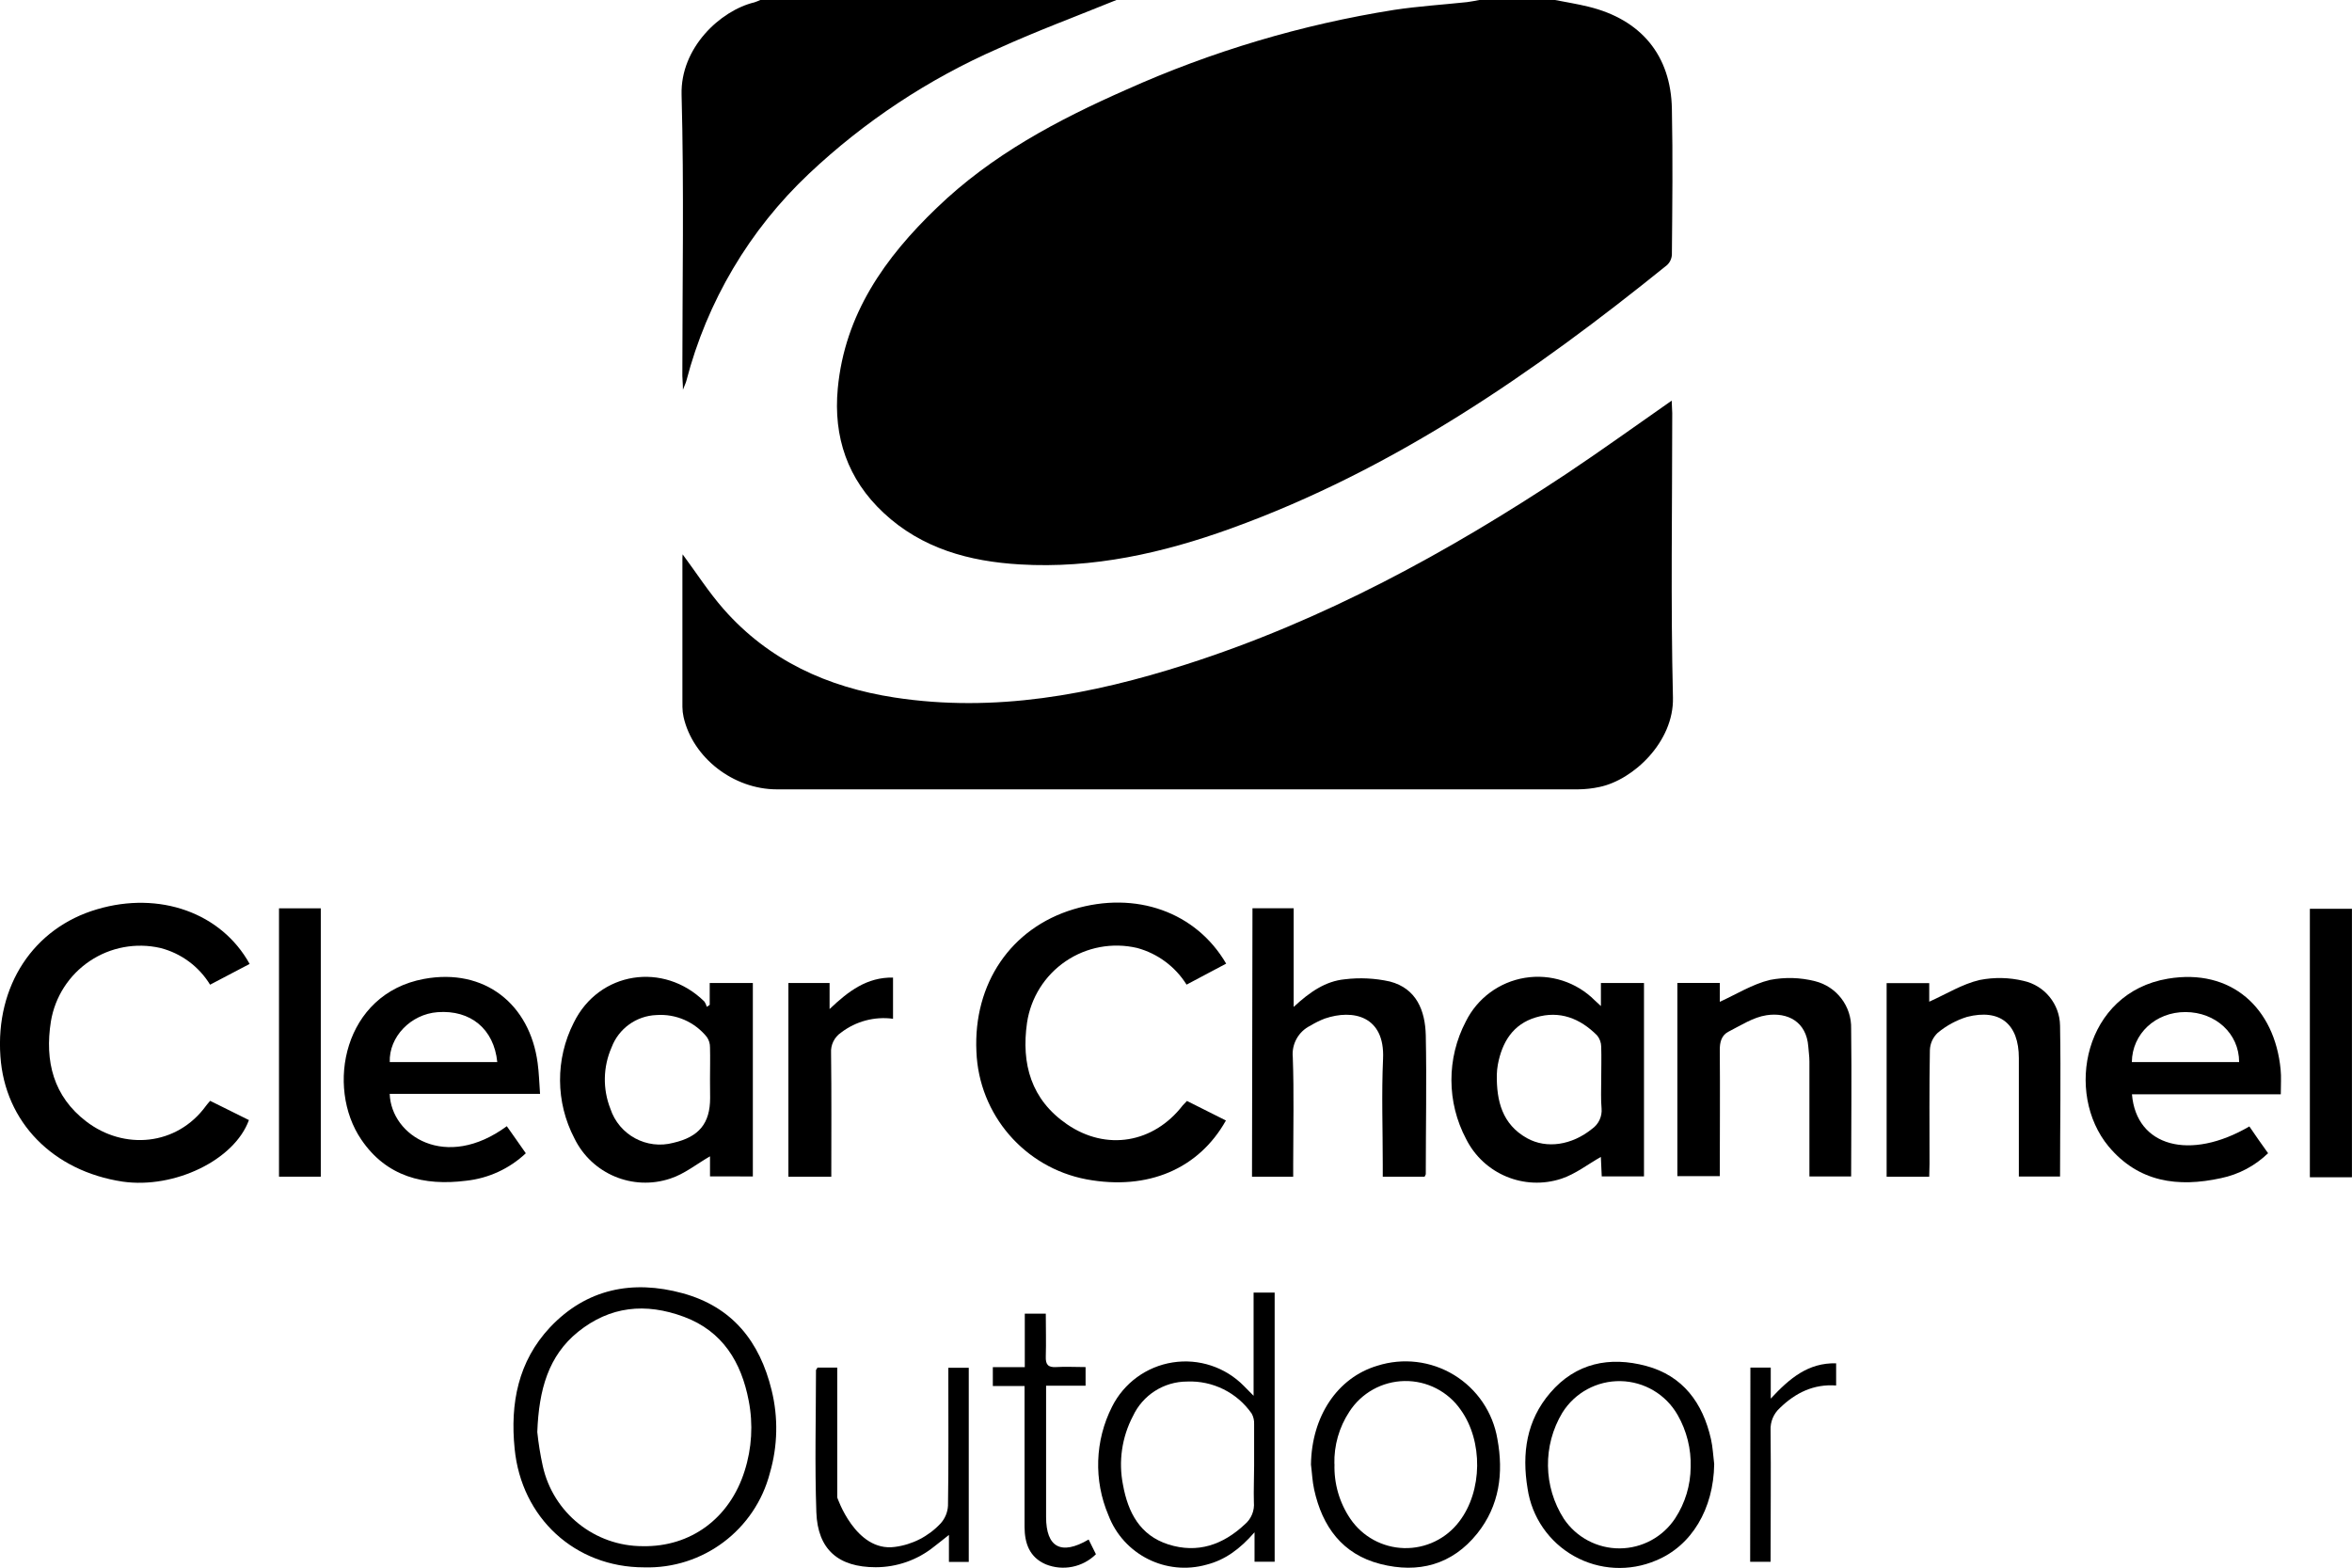
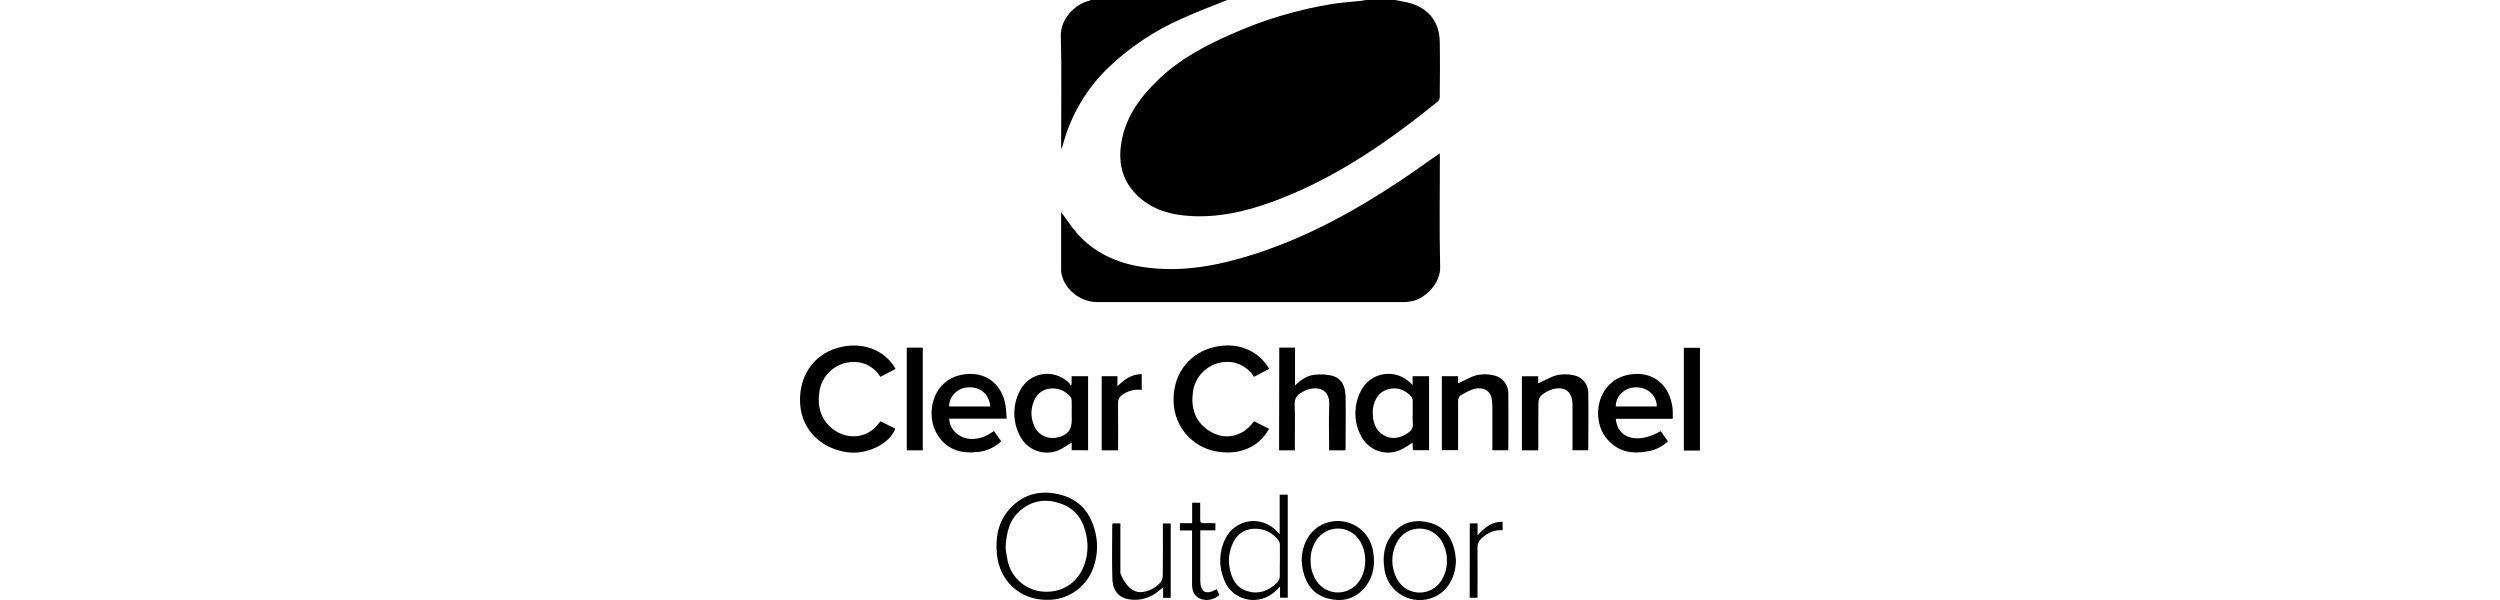
- <svg xmlns="http://www.w3.org/2000/svg" viewBox="0 0 399.67 266.46">
+ <svg xmlns="http://www.w3.org/2000/svg" width="250" height="60" viewBox="0 0 399.67 266.46">
  <g transform="translate(-.17 -.17)">
    <path d="m264.42.17c1.9.37 3.81.68 5.69 1.14 8.91 2.18 14 8.26 14.16 17.37.17 8.25.07 16.51 0 24.76a2.6 2.6 0 0 1 -.83 1.79c-22.65 18.3-46.44 34.77-74.13 44.77-11.56 4.18-23.43 6.84-35.82 6.1-8.61-.5-16.69-2.7-23.18-8.77-6.1-5.69-8.55-12.88-7.78-21.12 1.18-12.63 8-22.25 16.82-30.71 9.32-9 20.51-14.93 32.21-20.09a180.18 180.18 0 0 1 45.51-13.56c4.11-.62 8.26-.88 12.39-1.32.7-.08 1.39-.24 2.08-.36z" />
    <path d="m189.88.17c-6.7 2.73-13.5 5.25-20.08 8.24a112.81 112.81 0 0 0 -32.16 21.28 73.85 73.85 0 0 0 -20.83 35.18c-.09.37-.27.71-.59 1.54 0-1.1-.1-1.74-.1-2.38 0-15.92.3-31.85-.13-47.76-.22-8 6.61-14.32 12.37-15.7a9.15 9.15 0 0 0 1-.4z" />
    <path d="m399.83 200.26h-7.15v-45.63h7.15z" />
    <path d="m116.17 94.39c2.31 3.11 4.4 6.38 6.93 9.27 7.7 8.78 17.72 13.32 29.08 15.06 17 2.61 33.45-.47 49.59-5.64 23.2-7.43 44.39-19 64.59-32.39 6-4 11.81-8.2 17.88-12.43 0 .77.09 1.45.09 2.12 0 16.12-.27 32.24.12 48.35.18 7.52-6.75 14-12.46 15.19a18 18 0 0 1 -3.66.41q-68.07 0-136.15 0c-7.38 0-14.28-5.37-15.85-12.28a8.42 8.42 0 0 1 -.2-1.73q0-12.57 0-25.15c-.01-.28.03-.58.04-.78z" />
    <path d="m42.59 164-6.72 3.53a13.94 13.94 0 0 0 -8.45-6.24 15.38 15.38 0 0 0 -18.6 12.48c-1.08 6.78.44 12.75 6 17 6.39 4.91 15.39 4.18 20.36-2.66.18-.25.4-.49.7-.84l6.59 3.27c-2.47 6.81-12.68 11.72-21.47 10.46-11.82-1.79-20-10.11-20.76-21.29-.85-12 5.61-21.83 16.43-25 10.58-3.13 21.09.57 25.92 9.29z" />
    <path d="m201.87 187.29 6.62 3.32c-4.6 8.19-13.21 11.95-23.71 10a23 23 0 0 1 -18.69-21.71c-.54-11.59 5.89-21 16.5-24.19s20.82.47 25.94 9.24l-6.73 3.57a14.32 14.32 0 0 0 -8.39-6.23 15.38 15.38 0 0 0 -18.72 12.71c-1 7 .7 13.07 6.79 17.25 6.69 4.6 14.73 3.21 19.68-3.22.2-.21.43-.43.71-.74z" />
    <path d="m120.82 200.11v-3.41c-2.22 1.27-4.33 3-6.74 3.78a13.4 13.4 0 0 1 -16.3-6.83 21.45 21.45 0 0 1 -.12-19.65c4.27-8.74 15.3-10.43 22.22-3.59a2.94 2.94 0 0 1 .39.88l.5-.33v-3.72h7.33v32.88zm0-16.45c0-1.82.05-3.64 0-5.46a3 3 0 0 0 -.53-1.77 10.08 10.08 0 0 0 -8.58-3.74 8.49 8.49 0 0 0 -7.62 5.51 13.56 13.56 0 0 0 -.2 10.41 8.86 8.86 0 0 0 10.72 5.79c4.33-1 6.23-3.29 6.23-7.62z" />
    <path d="m272.21 171.16v-3.92h7.32v32.87h-7.18c-.05-1.19-.11-2.37-.15-3.31-2.23 1.27-4.32 2.91-6.69 3.7a13.42 13.42 0 0 1 -16.2-6.73 21.42 21.42 0 0 1 -.05-20 13.66 13.66 0 0 1 21.91-3.57c.25.23.52.47 1.04.96zm.05 12.54c0-1.88.06-3.76 0-5.64a3.08 3.08 0 0 0 -.7-1.91c-2.89-2.9-6.36-4.28-10.42-3.06-3.89 1.17-5.72 4.2-6.44 8a11.28 11.28 0 0 0 -.18 1.74c-.06 4.43.9 8.42 5.12 10.78 3.37 1.88 7.67 1.17 11.05-1.57a3.82 3.82 0 0 0 1.63-3.49c-.14-1.55-.06-3.22-.06-4.85z" />
    <path d="m213 154.54h7v16.77c2.71-2.52 5.41-4.39 8.69-4.7a22.6 22.6 0 0 1 7.66.38c4.52 1.18 6 4.94 6.1 9.15.16 7.85 0 15.71 0 23.57 0 .11-.1.23-.2.45h-7.11v-2.1c0-6-.22-12 .05-17.93.33-7.28-5.09-8.49-9.91-6.84a14.83 14.83 0 0 0 -2.43 1.2 5.37 5.37 0 0 0 -3 5.36c.22 6 .07 12.08.07 18.12v2.19h-7z" />
    <path d="m91.94 186.09h-25.55c.26 7.13 9.53 13.13 19.9 5.49 1.06 1.52 2.13 3 3.23 4.6a17.49 17.49 0 0 1 -10.14 4.67c-7.16.91-13.53-.67-17.82-7-6.09-8.95-3-24.77 10.65-27.3 10.34-1.91 18 4.33 19.32 14.29.23 1.68.27 3.35.41 5.25zm-7.27-5.41c-.56-5.62-4.54-8.9-10.14-8.48-4.57.34-8.28 4.21-8.13 8.48z" />
    <path d="m387.74 186.16h-25.29c.73 8.9 9.87 11.36 19.95 5.46 1 1.46 2 2.93 3.18 4.55a16.22 16.22 0 0 1 -8 4.24c-7.31 1.6-14 .71-19.1-5.39-7.51-9.06-4.19-26.11 10.07-28.51 10.8-1.82 18.16 5 19.16 15.43.13 1.28.03 2.59.03 4.22zm-25.31-5.48h18.23c0-4.84-4-8.48-9.1-8.5s-9.08 3.7-9.13 8.5z" />
    <path d="m292.41 167.23v3.21c2.83-1.29 5.55-3 8.52-3.72a17.52 17.52 0 0 1 7.65.21 8.1 8.1 0 0 1 6.15 8.07c.11 8.32 0 16.64 0 25.12h-7.09v-2c0-5.85 0-11.7 0-17.55 0-.84-.13-1.68-.19-2.52-.32-4.24-3.51-5.87-7.1-5.33-2.25.34-4.37 1.73-6.47 2.8-1.18.61-1.49 1.78-1.47 3.15.06 7.08 0 14.16 0 21.4h-7.21v-32.84z" />
    <path d="m328 200.17h-7.24v-32.91h7.24v3.16c2.87-1.28 5.6-3 8.57-3.69a17.41 17.41 0 0 1 7.46.15 7.91 7.91 0 0 1 6.2 7.6c.15 8.5 0 17 0 25.65h-7v-2q0-9.08 0-18.13c0-5.78-3.2-8.42-8.8-7a14.47 14.47 0 0 0 -5 2.72 4.23 4.23 0 0 0 -1.32 2.94c-.12 6.43-.06 12.87-.06 19.3z" />
    <path d="m109.62 266.56c-11.75 0-20.85-8.42-22-20.17-.78-7.73.61-14.85 6-20.61 6.2-6.58 14.05-8.13 22.54-5.81s13.12 8.24 15.13 16.48a27.12 27.12 0 0 1 -.29 14.05 21.43 21.43 0 0 1 -21.38 16.06zm-18.15-23a51.79 51.79 0 0 0 .93 5.77 17.38 17.38 0 0 0 17 13.63c8.15.15 14.77-4.74 17.3-12.78a24.1 24.1 0 0 0 .7-11.92c-1.25-6.58-4.44-11.84-11-14.28s-12.58-1.8-18 2.55c-5.03 4.07-6.66 9.8-6.93 17.03z" />
    <path d="m213.19 219.86h3.58v45.74h-3.42v-5c-2.47 2.84-5 4.7-8.14 5.5a13.83 13.83 0 0 1 -16.68-8.38 21.86 21.86 0 0 1 .61-18.47 13.94 13.94 0 0 1 22.4-3.52c.46.45.91.92 1.65 1.67zm.09 29.4c0-2.34 0-4.68 0-7a3.44 3.44 0 0 0 -.41-1.83 12.73 12.73 0 0 0 -11-5.45 10.16 10.16 0 0 0 -9.18 5.87 17.7 17.7 0 0 0 -1.69 11.7c.85 4.67 2.87 8.56 7.69 10.11 5 1.59 9.3.06 13-3.4a4.4 4.4 0 0 0 1.55-3.78c-.06-2.07.04-4.15.04-6.22z" />
    <path d="m291.46 249c-.1 7.64-3.85 13.92-9.88 16.39a15.79 15.79 0 0 1 -21.83-12.2c-1-6-.19-11.6 3.85-16.3 4.35-5.07 10.08-6.23 16.31-4.56s9.62 6.29 11 12.43c.31 1.36.37 2.8.55 4.24zm-4 .55a16.8 16.8 0 0 0 -2.22-8.9 11.41 11.41 0 0 0 -19.58-.38 17.1 17.1 0 0 0 .26 18.05 11.36 11.36 0 0 0 18.92-.11 16.1 16.1 0 0 0 2.62-8.69z" />
    <path d="m222.94 249.09c.11-8.18 4.48-14.76 11.25-16.79a15.83 15.83 0 0 1 20.43 12.45c1.07 5.8.35 11.33-3.42 16.05-4.26 5.32-10 6.84-16.46 5.19s-9.88-6.35-11.26-12.66c-.31-1.39-.36-2.83-.54-4.24zm4-.13a15.67 15.67 0 0 0 2.7 9.36 11.39 11.39 0 0 0 18.48.47c4-5.2 4.07-13.7.27-19a11.39 11.39 0 0 0 -18.94.33 15.46 15.46 0 0 0 -2.53 8.88z" />
    <path d="m47.58 154.55h7.1v45.61h-7.1z" />
    <path d="m141.43 200.17h-7.29v-32.93h7v4.43c3.23-3.08 6.38-5.43 10.78-5.35v7a11.9 11.9 0 0 0 -8.83 2.35 3.88 3.88 0 0 0 -1.7 3.45c.09 6.98.04 13.93.04 21.05z" />
    <path d="m139.07 232.61h3.37v2.2 19.87s3.11 9.29 9.76 8.41a12.89 12.89 0 0 0 7.81-4 4.89 4.89 0 0 0 1.25-3c.11-7.08.06-14.16.06-21.24v-2.21h3.47v33h-3.37v-4.59c-1.08.85-1.8 1.44-2.54 2a15.81 15.81 0 0 1 -9.9 3.49c-6.33 0-9.87-3-10.09-9.35-.28-8-.07-16.1-.06-24.15.01-.1.17-.21.24-.43z" />
    <path d="m185.16 261.83 1.24 2.5a7.92 7.92 0 0 1 -8.54 1.71c-2.76-1.2-3.58-3.58-3.59-6.36 0-7.2 0-14.41 0-21.62v-2.32h-5.39v-3.21h5.43v-9.09h3.57c0 2.43.07 4.86 0 7.29-.05 1.36.38 1.87 1.76 1.79 1.61-.1 3.22 0 5 0v3.17h-6.71v22.31c0 5.15 2.55 6.58 7.23 3.83z" />
    <path d="m297.61 232.61h3.46v5.27c3.21-3.46 6.37-6.12 11.11-6v3.77c-3.83-.28-6.91 1.25-9.57 3.83a4.81 4.81 0 0 0 -1.57 3.78c.08 7.39 0 14.79 0 22.35h-3.47z" />
  </g>
</svg>
